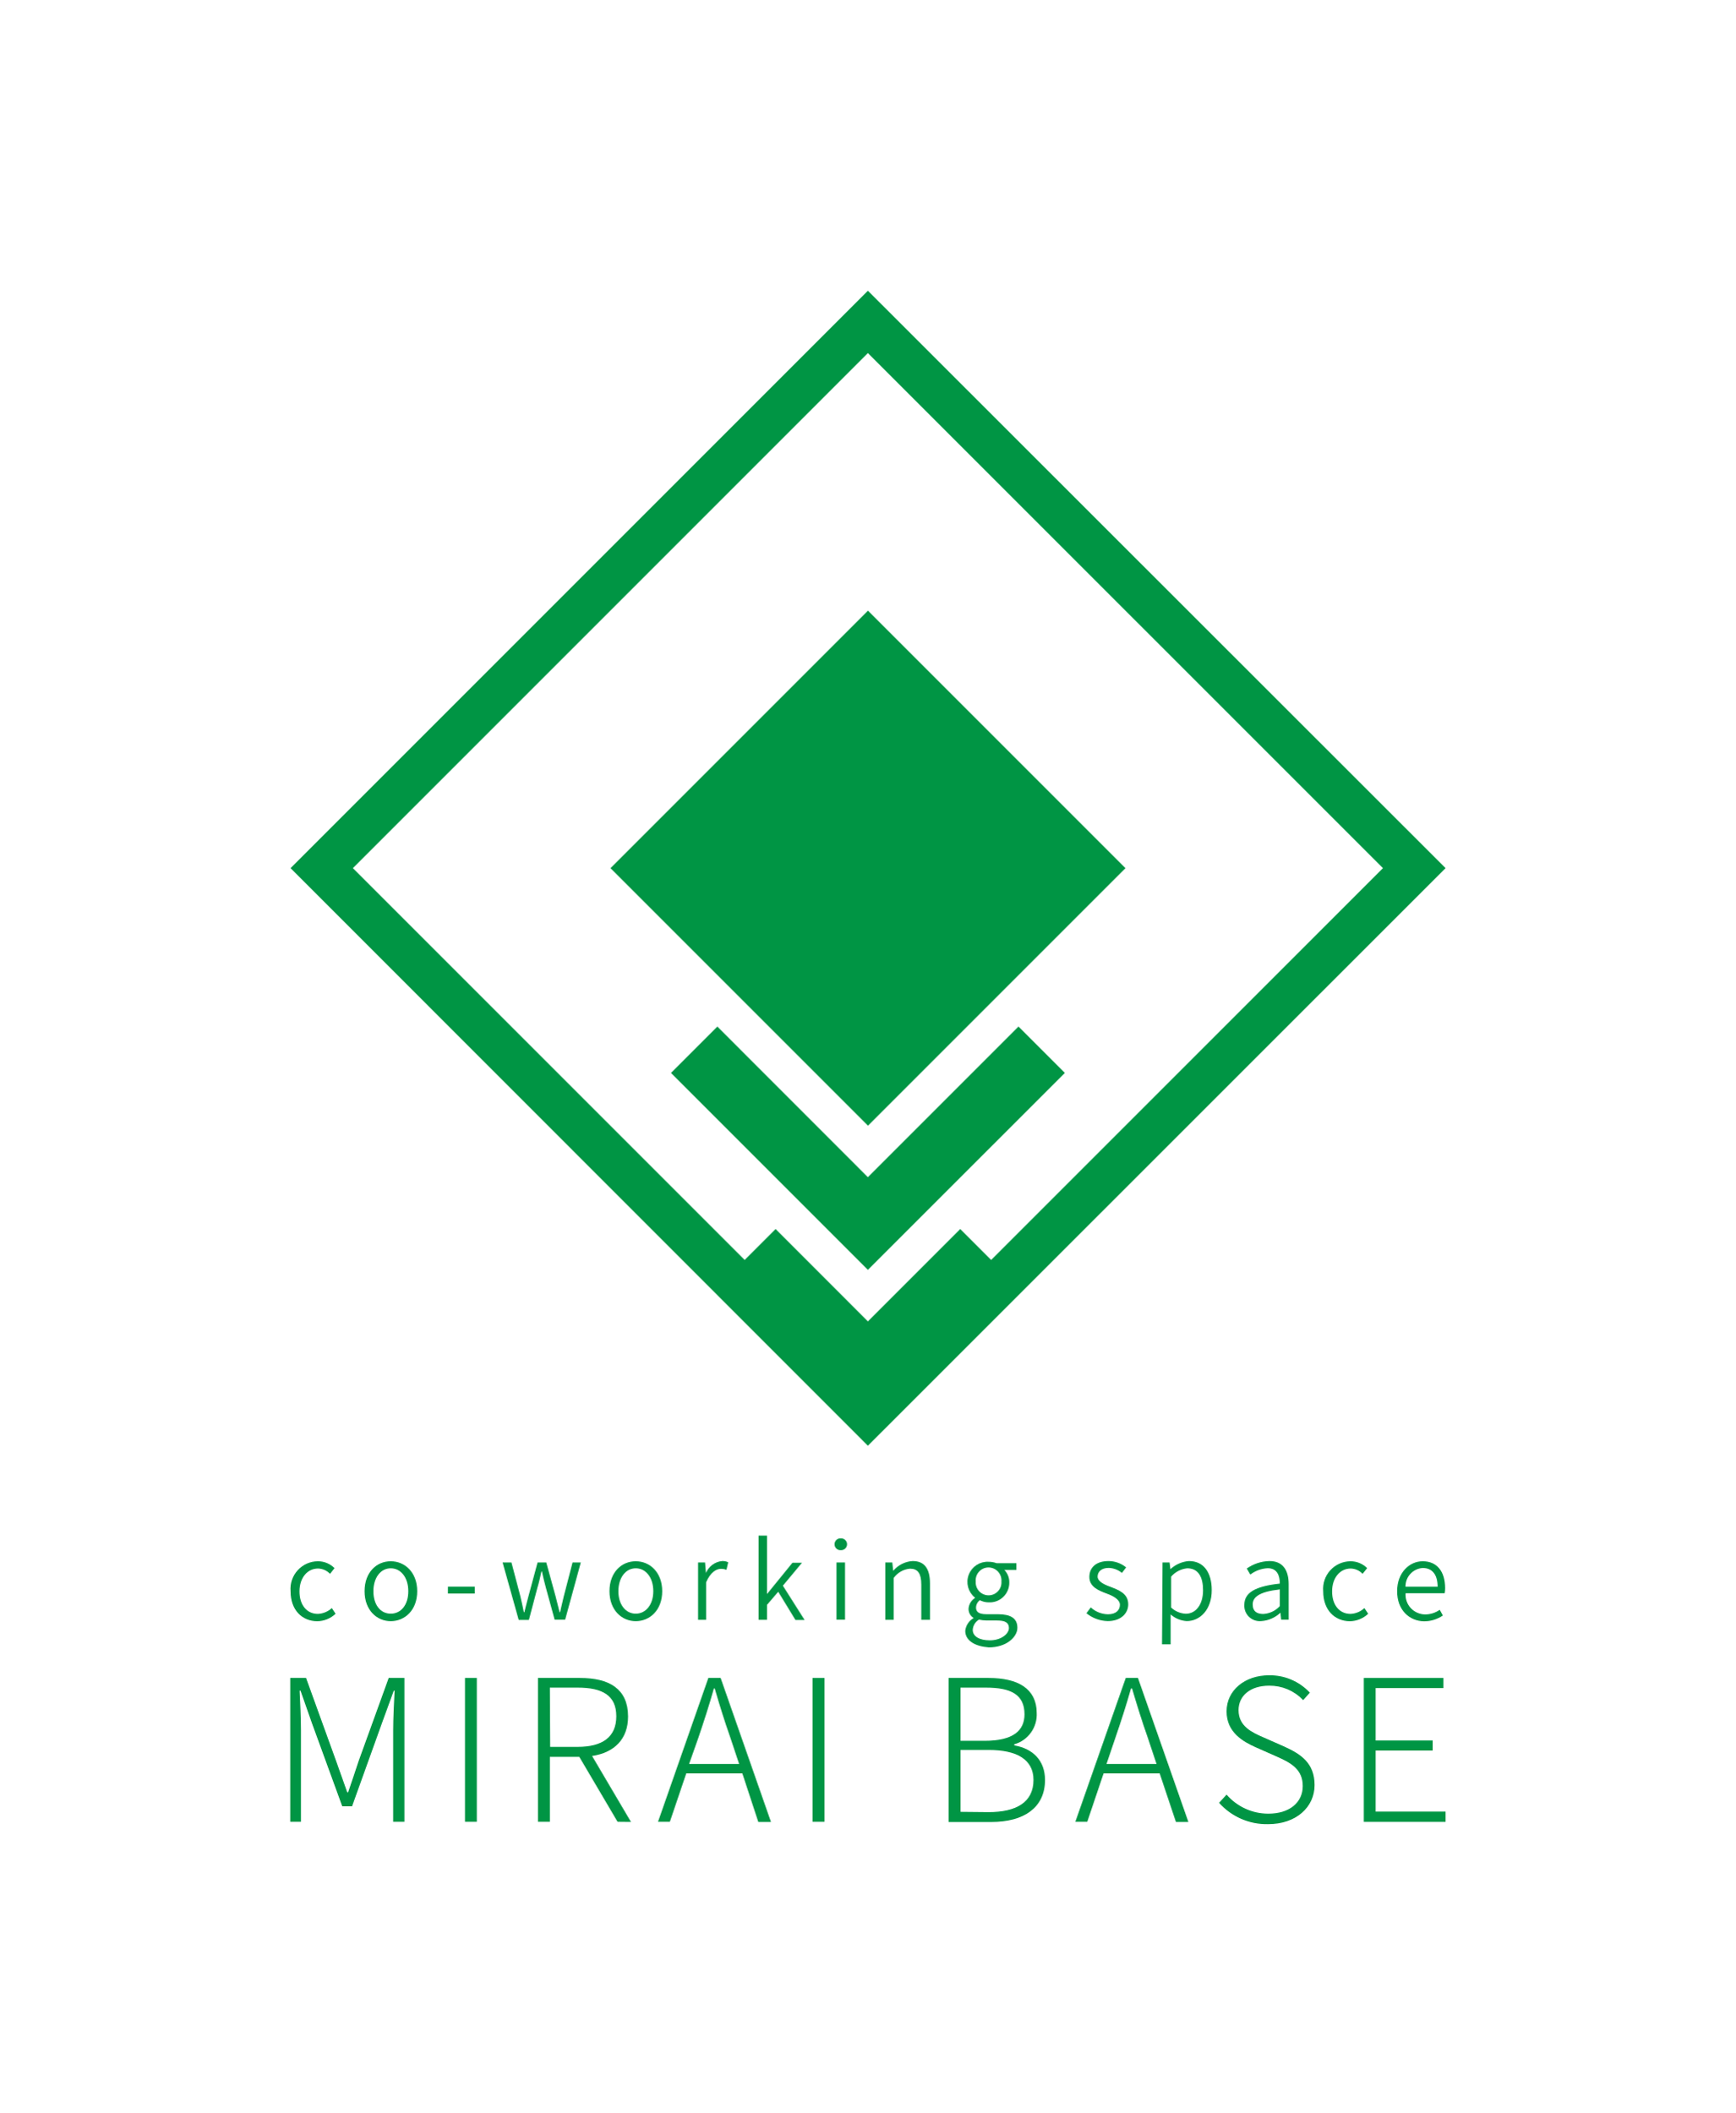
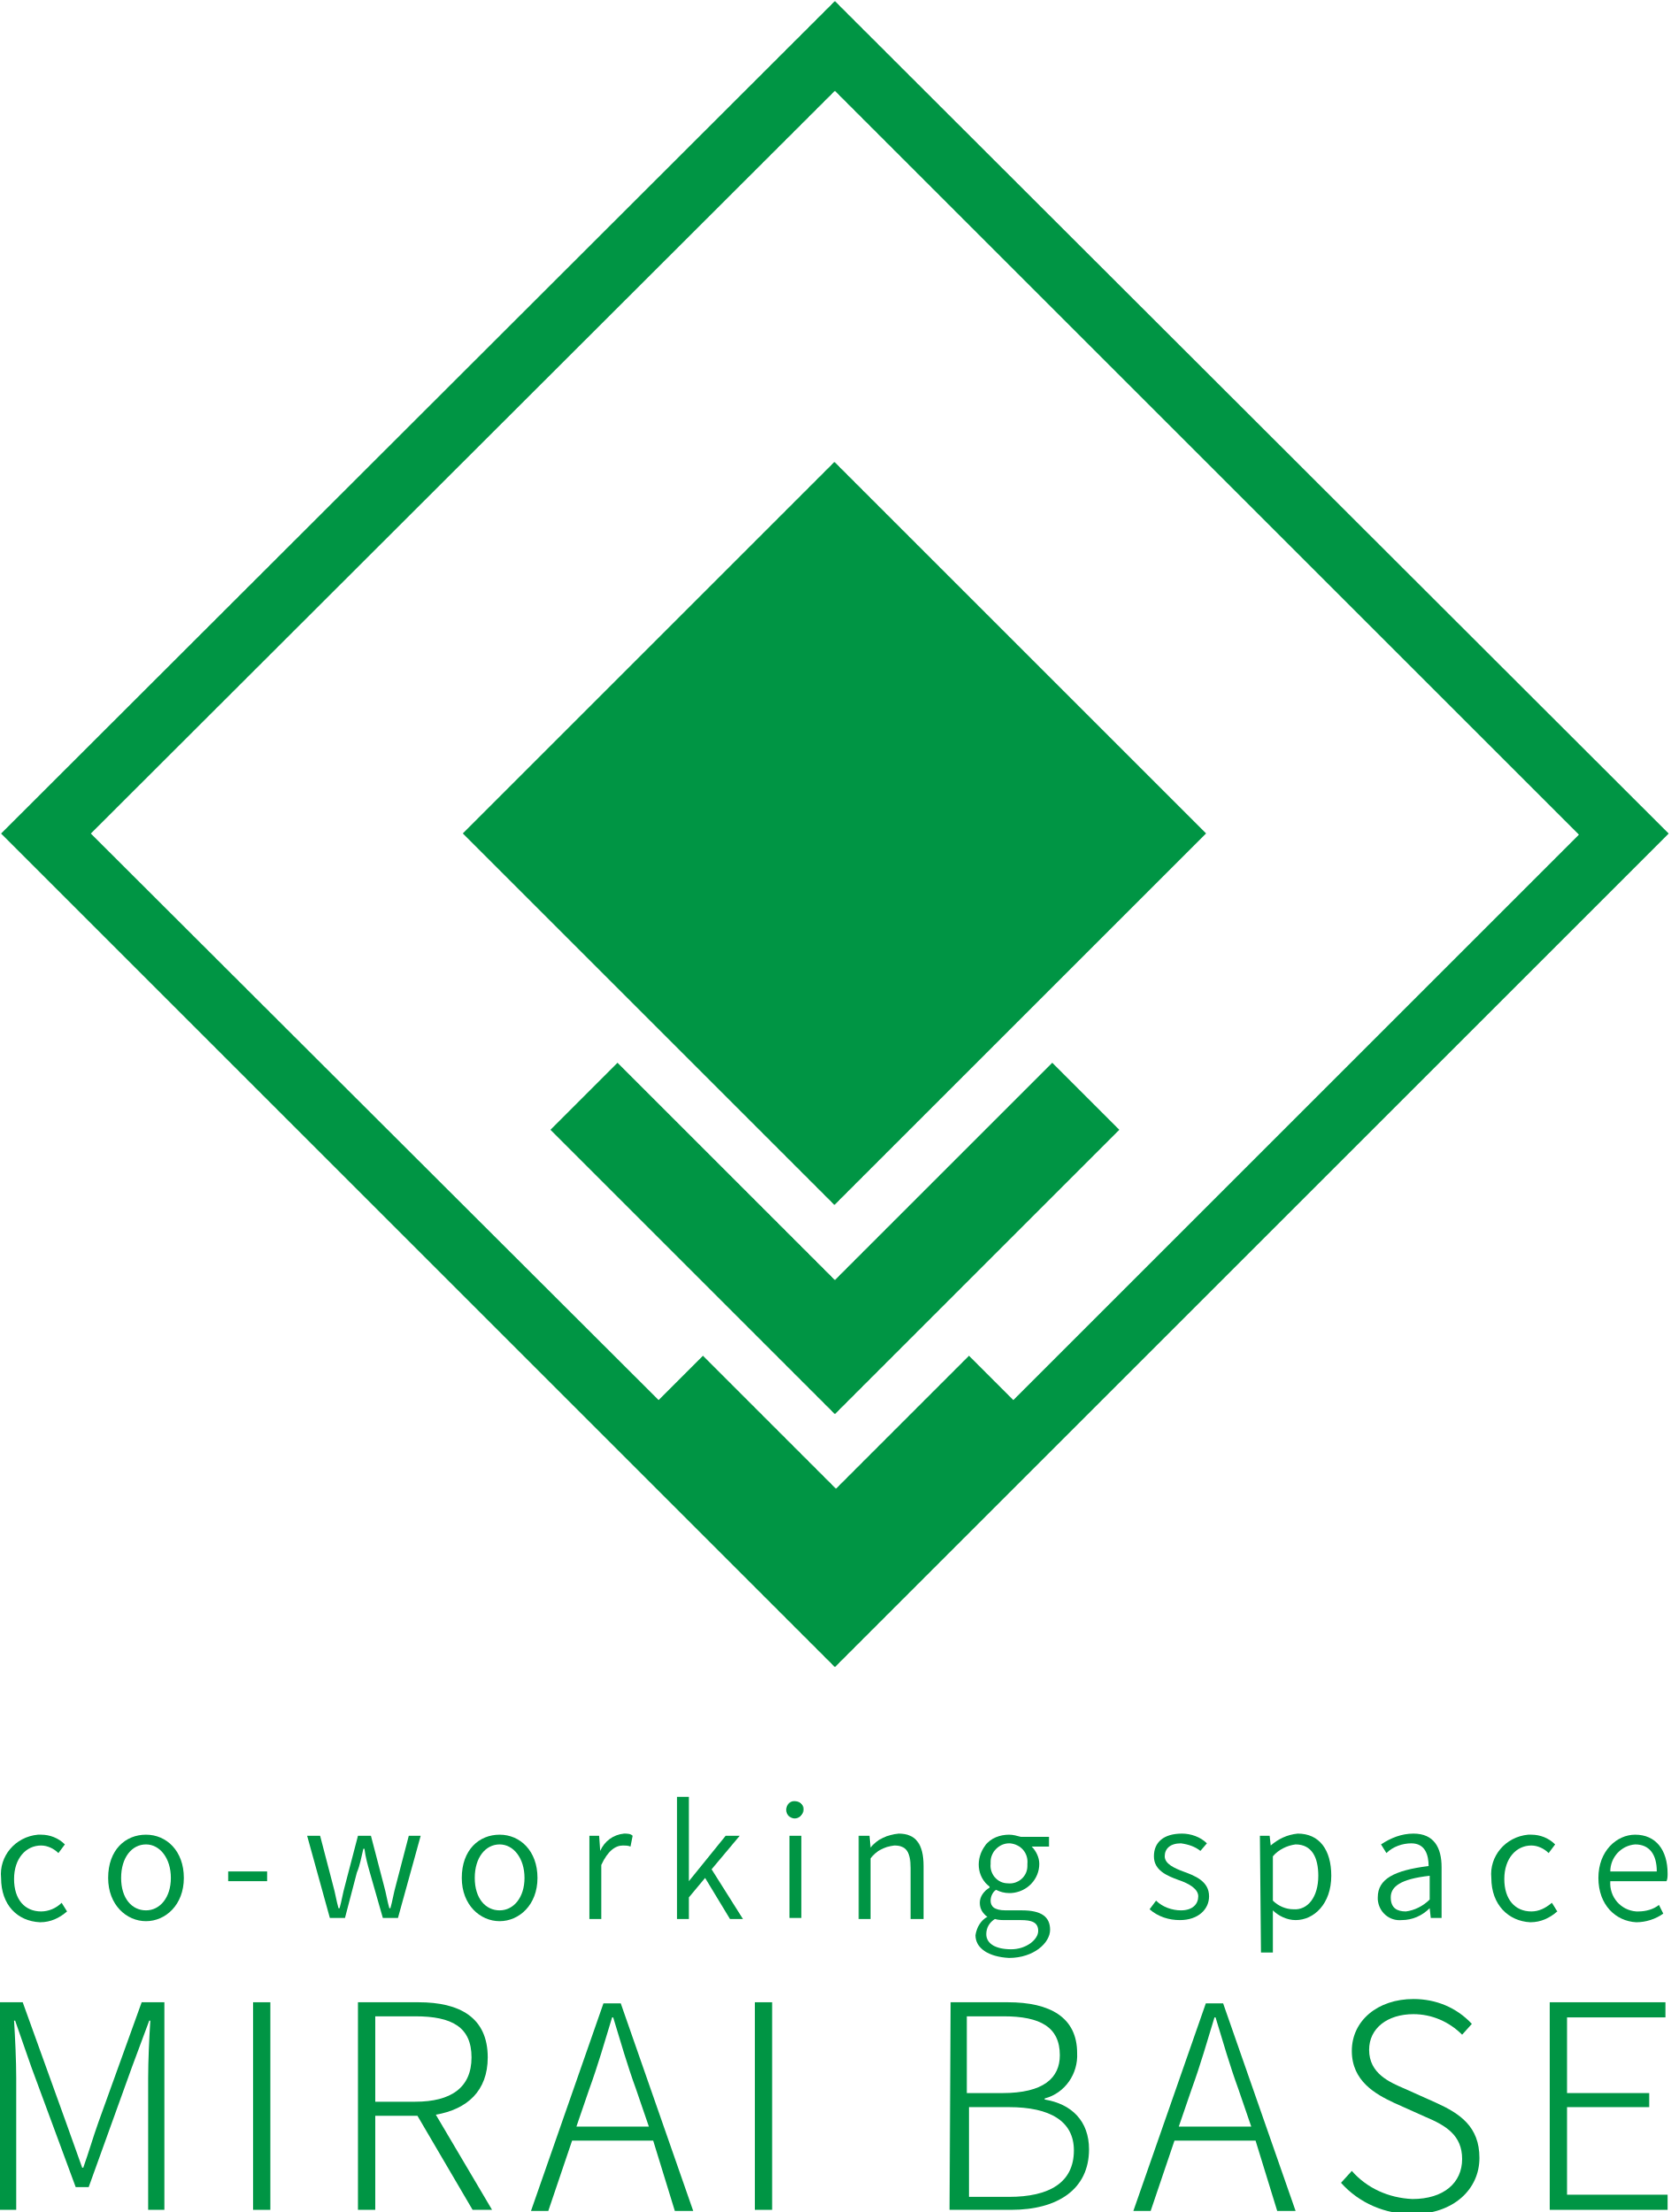
- <svg xmlns="http://www.w3.org/2000/svg" id="レイヤー_1" data-name="レイヤー 1" viewBox="0 0 231.75 281.96">
-   <defs>
-     <style>.cls-1{fill:#009544;}</style>
-   </defs>
-   <path class="cls-1" d="M38.75,224h2.11l4,11.05,1.5,4.22h.11c.5-1.4.94-2.82,1.42-4.22l4-11.05h2.1V243.2h-1.5V231c0-1.58.11-3.69.19-5.3h-.11L51,230l-4,11.13H45.69L41.63,230l-1.51-4.3H40c.08,1.61.18,3.72.18,5.3V243.2H38.75Z" />
-   <path class="cls-1" d="M62.08,224h1.58V243.2H62.08Z" />
-   <path class="cls-1" d="M82.45,243.2l-5.11-8.67H73.41v8.67H71.82V224h5.62c3.82,0,6.41,1.4,6.41,5.14,0,3.06-1.87,4.83-4.8,5.28l5.19,8.8Zm-9-10h3.66c3.33,0,5.17-1.32,5.17-4.09s-1.84-3.82-5.17-3.82H73.41Z" />
-   <path class="cls-1" d="M99.11,236.74H91.62l-2.19,6.46H87.85L94.57,224h1.64l6.72,19.22h-1.69Zm-.43-1.26L97.52,232c-.79-2.24-1.42-4.27-2.1-6.6h-.11c-.66,2.33-1.32,4.36-2.08,6.6L92,235.48Z" />
-   <path class="cls-1" d="M108.48,224h1.59V243.2h-1.59Z" />
-   <path class="cls-1" d="M126.65,224H132c3.88,0,6.41,1.42,6.41,4.67a4.13,4.13,0,0,1-3,4.19V233c2.48.43,4.11,2,4.11,4.62,0,3.71-2.85,5.61-7.17,5.61h-5.7Zm4.8,8.39c3.8,0,5.33-1.35,5.33-3.54,0-2.61-1.77-3.56-5.17-3.56h-3.37v7.1Zm.53,9.52c3.72,0,6-1.32,6-4.3,0-2.69-2.17-4-6-4h-3.74v8.26Z" />
-   <path class="cls-1" d="M154.83,236.74h-7.49l-2.18,6.46h-1.59L150.3,224h1.63l6.73,19.22H157Zm-.42-1.26L153.25,232c-.79-2.24-1.42-4.27-2.11-6.6H151c-.66,2.33-1.32,4.36-2.09,6.6l-1.18,3.48Z" />
-   <path class="cls-1" d="M162.76,240.67l1-1.1a7.38,7.38,0,0,0,5.56,2.55c2.85,0,4.61-1.5,4.61-3.69s-1.5-3.06-3.4-3.9l-2.87-1.27c-1.71-.76-3.9-2-3.9-4.8s2.42-4.82,5.69-4.82a7.33,7.33,0,0,1,5.43,2.32l-.89,1a6.19,6.19,0,0,0-4.54-1.93c-2.45,0-4.09,1.29-4.09,3.27,0,2.19,1.88,3,3.27,3.61l2.88,1.27c2.19,1,4,2.19,4,5.12s-2.45,5.22-6.22,5.22A8.53,8.53,0,0,1,162.76,240.67Z" />
-   <path class="cls-1" d="M182.08,224h10.63v1.35h-9.05v7h7.62v1.34h-7.62v8.15H193v1.37H182.08Z" />
-   <path class="cls-1" d="M38.79,212.42a3.69,3.69,0,0,1,3.64-4,3.13,3.13,0,0,1,2.23.92l-.6.76a2.3,2.3,0,0,0-1.59-.71c-1.43,0-2.49,1.23-2.49,3.06s1,3,2.46,3a2.94,2.94,0,0,0,1.86-.78l.5.76a3.63,3.63,0,0,1-2.46,1C40.33,216.41,38.79,214.94,38.79,212.42Z" />
-   <path class="cls-1" d="M48.67,212.42c0-2.56,1.64-4,3.5-4s3.53,1.47,3.53,4-1.66,4-3.53,4S48.67,214.94,48.67,212.42Zm5.84,0c0-1.83-1-3.06-2.34-3.06s-2.32,1.23-2.32,3.06.95,3,2.32,3S54.51,214.23,54.51,212.42Z" />
-   <path class="cls-1" d="M59.8,211.82h3.58v.91H59.8Z" />
-   <path class="cls-1" d="M67.1,208.58h1.18l1.2,4.55c.17.72.31,1.4.46,2.1H70c.19-.7.34-1.38.54-2.1l1.23-4.55h1.16l1.25,4.55c.18.72.35,1.4.53,2.1h.06c.17-.7.31-1.38.49-2.1l1.18-4.55h1.1l-2.09,7.64h-1.4L72.89,212c-.21-.74-.36-1.43-.54-2.21h-.07c-.17.78-.33,1.5-.55,2.22l-1.12,4.24H69.25Z" />
-   <path class="cls-1" d="M81.37,212.42c0-2.56,1.64-4,3.51-4s3.53,1.47,3.53,4-1.66,4-3.53,4S81.37,214.94,81.37,212.42Zm5.85,0c0-1.83-1-3.06-2.34-3.06s-2.32,1.23-2.32,3.06,1,3,2.32,3S87.22,214.23,87.22,212.42Z" />
-   <path class="cls-1" d="M93.2,208.58h.93l.12,1.4h0a2.63,2.63,0,0,1,2.16-1.59,1.61,1.61,0,0,1,.81.17l-.23,1a2.05,2.05,0,0,0-.72-.13c-.65,0-1.44.48-2,1.81v5H93.2Z" />
-   <path class="cls-1" d="M101.28,205h1.12v7.8h0l3.4-4.18h1.27l-2.55,3.06,2.9,4.58H106.2l-2.3-3.77-1.5,1.75v2h-1.12Z" />
-   <path class="cls-1" d="M111.42,206.16a.77.77,0,0,1,.84-.79.78.78,0,0,1,.83.79.79.79,0,0,1-.83.78A.78.78,0,0,1,111.42,206.16Zm.26,2.42h1.14v7.64h-1.14Z" />
-   <path class="cls-1" d="M118.2,208.58h.93l.12,1.12h0a3.71,3.71,0,0,1,2.58-1.31c1.59,0,2.33,1,2.33,3v4.85H123v-4.71c0-1.47-.45-2.12-1.51-2.12a3,3,0,0,0-2.18,1.25v5.58H118.2Z" />
-   <path class="cls-1" d="M128.87,217.71A2.22,2.22,0,0,1,130,216v0a1.4,1.4,0,0,1-.69-1.26,1.83,1.83,0,0,1,.85-1.41v-.06a2.69,2.69,0,0,1,1.83-4.78,3.11,3.11,0,0,1,1.07.19h2.64v.9h-1.61a2.29,2.29,0,0,1,.66,1.65,2.62,2.62,0,0,1-2.76,2.68,2.56,2.56,0,0,1-1.17-.29,1.23,1.23,0,0,0-.51,1c0,.5.31.87,1.36.87h1.53c1.75,0,2.63.55,2.63,1.81s-1.49,2.62-3.81,2.62C130.14,219.78,128.87,219,128.87,217.71Zm5.83-.38c0-.75-.55-1-1.6-1h-1.4a5,5,0,0,1-1-.12,1.7,1.7,0,0,0-.83,1.37c0,.85.85,1.4,2.29,1.4S134.7,218.15,134.7,217.33Zm-1-6.21a1.73,1.73,0,0,0-1.72-1.87,1.71,1.71,0,0,0-1.71,1.87,1.72,1.72,0,1,0,3.43,0Z" />
-   <path class="cls-1" d="M145.05,215.36l.58-.78a3.45,3.45,0,0,0,2.31.92c1.06,0,1.58-.56,1.58-1.27s-.92-1.19-1.78-1.5c-1.09-.4-2.3-.91-2.3-2.21s.94-2.13,2.59-2.13a3.79,3.79,0,0,1,2.32.85l-.56.74a2.92,2.92,0,0,0-1.76-.67c-1,0-1.49.53-1.49,1.16s.85,1.06,1.73,1.37c1.11.44,2.36.88,2.36,2.33,0,1.22-1,2.24-2.73,2.24A4.66,4.66,0,0,1,145.05,215.36Z" />
-   <path class="cls-1" d="M155.21,208.58h.94l.11.9h0a4.17,4.17,0,0,1,2.46-1.09c2,0,3.06,1.54,3.06,3.89,0,2.61-1.57,4.13-3.34,4.13a3.59,3.59,0,0,1-2.15-.89l0,1.34v2.65h-1.15Zm5.41,3.71c0-1.73-.6-2.93-2.12-2.93a3.3,3.3,0,0,0-2.14,1.11v4.13a3.07,3.07,0,0,0,1.95.83C159.64,215.43,160.62,214.23,160.62,212.29Z" />
-   <path class="cls-1" d="M166.13,214.26c0-1.67,1.46-2.49,4.74-2.86,0-1-.31-2.05-1.62-2.05a4.14,4.14,0,0,0-2.32.85l-.47-.81a5.53,5.53,0,0,1,3-1c1.85,0,2.59,1.26,2.59,3.09v4.74h-1l-.1-.93h0a4.11,4.11,0,0,1-2.57,1.12A2.06,2.06,0,0,1,166.13,214.26Zm4.74.15v-2.23c-2.7.31-3.62,1-3.62,2s.64,1.28,1.42,1.28A3.26,3.26,0,0,0,170.87,214.41Z" />
-   <path class="cls-1" d="M176.66,212.42a3.69,3.69,0,0,1,3.63-4,3.15,3.15,0,0,1,2.24.92l-.61.76a2.27,2.27,0,0,0-1.58-.71c-1.43,0-2.49,1.23-2.49,3.06s1,3,2.46,3a2.89,2.89,0,0,0,1.85-.78l.51.76a3.67,3.67,0,0,1-2.46,1C178.2,216.41,176.66,214.94,176.66,212.42Z" />
-   <path class="cls-1" d="M186.53,212.42c0-2.49,1.66-4,3.41-4,1.91,0,3,1.37,3,3.58a3.54,3.54,0,0,1-.06.69h-5.22a2.64,2.64,0,0,0,2.62,2.83,3.39,3.39,0,0,0,1.94-.62l.42.76a4.47,4.47,0,0,1-2.5.78C188.15,216.41,186.53,214.92,186.53,212.42Zm5.41-.6c0-1.64-.74-2.5-2-2.5a2.46,2.46,0,0,0-2.29,2.5Z" />
-   <path class="cls-1" d="M115.87,38.81,38.79,115.89,115.87,193,193,115.89Zm0,8.32,68.77,68.76L132.33,168.2l-4.13-4.13L115.87,176.4l-12.32-12.33-4.13,4.13L47.11,115.89Z" />
-   <rect class="cls-1" x="91.57" y="91.59" width="48.62" height="48.62" transform="translate(-48.01 115.88) rotate(-45)" />
-   <polygon class="cls-1" points="115.87 157.15 95.77 137.04 89.58 143.23 115.87 169.52 142.17 143.23 135.98 137.04 115.87 157.15" />
+ <svg xmlns="http://www.w3.org/2000/svg" version="1.1" id="レイヤー_1" x="0px" y="0px" viewBox="0 0 154.5 204.6" style="enable-background:new 0 0 154.5 204.6;" xml:space="preserve">
+   <style type="text/css">
+ 	.st0{fill:#009544;}
+ </style>
+   <path class="st0" d="M0,185.2h2.1l4,11.1l1.5,4.2h0.1c0.5-1.4,0.9-2.8,1.4-4.2l4-11.1h2.1v19.2h-1.5v-12.2c0-1.6,0.1-3.7,0.2-5.3  h-0.1l-1.6,4.3l-4,11.1H7l-4.1-11.1l-1.5-4.3H1.3c0.1,1.6,0.2,3.7,0.2,5.3v12.2H0V185.2z" />
+   <path class="st0" d="M23.4,185.2h1.6v19.2h-1.6V185.2z" />
+   <path class="st0" d="M43.7,204.4l-5.1-8.7h-3.9v8.7h-1.6v-19.2h5.6c3.8,0,6.4,1.4,6.4,5.1c0,3.1-1.9,4.8-4.8,5.3l5.2,8.8L43.7,204.4  z M34.7,194.4h3.7c3.3,0,5.2-1.3,5.2-4.1s-1.8-3.8-5.2-3.8h-3.7L34.7,194.4z" />
+   <path class="st0" d="M60.4,198h-7.5l-2.2,6.5h-1.6l6.7-19.2h1.6l6.7,19.2h-1.7L60.4,198z M60,196.7l-1.2-3.5  c-0.8-2.2-1.4-4.3-2.1-6.6h-0.1c-0.7,2.3-1.3,4.4-2.1,6.6l-1.2,3.5L60,196.7z" />
+   <path class="st0" d="M69.8,185.2h1.6v19.2h-1.6V185.2z" />
+   <path class="st0" d="M87.9,185.2h5.3c3.9,0,6.4,1.4,6.4,4.7c0.1,1.9-1.1,3.7-3,4.2v0.1c2.5,0.4,4.1,2,4.1,4.6c0,3.7-2.9,5.6-7.2,5.6  h-5.7L87.9,185.2z M92.7,193.6c3.8,0,5.3-1.4,5.3-3.5c0-2.6-1.8-3.6-5.2-3.6h-3.4v7.1L92.7,193.6z M93.3,203.2c3.7,0,6-1.3,6-4.3  c0-2.7-2.2-4-6-4h-3.7v8.3L93.3,203.2z" />
+   <path class="st0" d="M116.1,198h-7.5l-2.2,6.5h-1.6l6.7-19.2h1.6l6.7,19.2h-1.7L116.1,198z M115.7,196.7l-1.2-3.5  c-0.8-2.2-1.4-4.3-2.1-6.6h-0.1c-0.7,2.3-1.3,4.4-2.1,6.6l-1.2,3.5L115.7,196.7z" />
+   <path class="st0" d="M124,201.9l1-1.1c1.4,1.6,3.4,2.5,5.6,2.6c2.9,0,4.6-1.5,4.6-3.7s-1.5-3.1-3.4-3.9l-2.9-1.3  c-1.7-0.8-3.9-2-3.9-4.8s2.4-4.8,5.7-4.8c2.1,0,4,0.8,5.4,2.3l-0.9,1c-1.2-1.2-2.8-1.9-4.5-1.9c-2.4,0-4.1,1.3-4.1,3.3  c0,2.2,1.9,3,3.3,3.6l2.9,1.3c2.2,1,4,2.2,4,5.1s-2.4,5.2-6.2,5.2C128.1,204.8,125.7,203.8,124,201.9z" />
+   <path class="st0" d="M143.4,185.2H154v1.4h-9.1v7h7.6v1.3h-7.6v8.1h9.3v1.4h-10.9V185.2z" />
+   <path class="st0" d="M0.1,173.7c-0.2-2,1.3-3.8,3.4-4c0.1,0,0.2,0,0.3,0c0.8,0,1.6,0.3,2.2,0.9l-0.6,0.8c-0.4-0.4-1-0.7-1.6-0.7  c-1.4,0-2.5,1.2-2.5,3.1s1,3,2.5,3c0.7,0,1.4-0.3,1.9-0.8l0.5,0.8c-0.7,0.6-1.5,1-2.5,1C1.6,177.7,0.1,176.2,0.1,173.7z" />
+   <path class="st0" d="M10,173.7c0-2.6,1.6-4,3.5-4s3.5,1.5,3.5,4s-1.7,4-3.5,4S10,176.2,10,173.7z M15.8,173.7c0-1.8-1-3.1-2.3-3.1  s-2.3,1.2-2.3,3.1s1,3,2.3,3S15.8,175.5,15.8,173.7z" />
+   <path class="st0" d="M21.1,173.1h3.6v0.9h-3.6V173.1z" />
+   <path class="st0" d="M28.4,169.8h1.2l1.2,4.6c0.2,0.7,0.3,1.4,0.5,2.1h0.1c0.2-0.7,0.3-1.4,0.5-2.1l1.2-4.6h1.2l1.2,4.6  c0.2,0.7,0.3,1.4,0.5,2.1h0.1c0.2-0.7,0.3-1.4,0.5-2.1l1.2-4.6h1.1l-2.1,7.6h-1.4l-1.2-4.2c-0.2-0.7-0.4-1.4-0.5-2.2h-0.1  c-0.2,0.8-0.3,1.5-0.6,2.2l-1.1,4.2h-1.4L28.4,169.8z" />
+   <path class="st0" d="M42.7,173.7c0-2.6,1.6-4,3.5-4s3.5,1.5,3.5,4s-1.7,4-3.5,4S42.7,176.2,42.7,173.7z M48.5,173.7  c0-1.8-1-3.1-2.3-3.1s-2.3,1.2-2.3,3.1s1,3,2.3,3S48.5,175.5,48.5,173.7z" />
+   <path class="st0" d="M54.5,169.8h0.9l0.1,1.4l0,0c0.4-0.9,1.2-1.5,2.2-1.6c0.3,0,0.6,0,0.8,0.2l-0.2,1c-0.2-0.1-0.5-0.1-0.7-0.1  c-0.7,0-1.4,0.5-2,1.8v5h-1.1V169.8z" />
+   <path class="st0" d="M62.6,166.2h1.1v7.8l0,0l3.4-4.2h1.3l-2.6,3.1l2.9,4.6h-1.2l-2.3-3.8l-1.5,1.8v2h-1.1L62.6,166.2z" />
+   <path class="st0" d="M72.7,167.4c0-0.4,0.3-0.8,0.7-0.8c0,0,0.1,0,0.1,0c0.4,0,0.8,0.3,0.8,0.7c0,0,0,0,0,0.1c0,0.4-0.4,0.8-0.8,0.8  c0,0,0,0,0,0C73.1,168.2,72.7,167.9,72.7,167.4C72.7,167.5,72.7,167.4,72.7,167.4z M73,169.8h1.1v7.6H73V169.8z" />
+   <path class="st0" d="M79.5,169.8h0.9l0.1,1.1l0,0c0.6-0.8,1.6-1.2,2.6-1.3c1.6,0,2.3,1,2.3,3v4.9h-1.2v-4.7c0-1.5-0.4-2.1-1.5-2.1  c-0.9,0.1-1.7,0.5-2.2,1.2v5.6h-1.1V169.8z" />
+   <path class="st0" d="M90.2,179c0.1-0.7,0.5-1.4,1.1-1.7l0,0c-0.4-0.3-0.7-0.7-0.7-1.3c0-0.6,0.4-1.1,0.9-1.4v-0.1  c-1.2-0.9-1.3-2.6-0.4-3.8c0.5-0.7,1.4-1,2.2-1c0.4,0,0.7,0.1,1.1,0.2H97v0.9h-1.6c0.4,0.4,0.7,1,0.7,1.6c0,1.4-1.1,2.6-2.6,2.7  c-0.1,0-0.1,0-0.2,0c-0.4,0-0.8-0.1-1.2-0.3c-0.3,0.2-0.5,0.6-0.5,1c0,0.5,0.3,0.9,1.4,0.9h1.5c1.8,0,2.6,0.6,2.6,1.8  s-1.5,2.6-3.8,2.6C91.4,181,90.2,180.2,90.2,179z M96,178.6c0-0.8-0.6-1-1.6-1H93c-0.3,0-0.7,0-1-0.1c-0.5,0.3-0.8,0.8-0.8,1.4  c0,0.9,0.9,1.4,2.3,1.4S96,179.4,96,178.6z M95,172.4c0.1-1-0.6-1.8-1.6-1.9c0,0-0.1,0-0.1,0c-0.9,0-1.7,0.8-1.7,1.7  c0,0.1,0,0.1,0,0.2c-0.1,0.9,0.6,1.8,1.6,1.8c0.9,0.1,1.8-0.6,1.8-1.6C95,172.5,95,172.5,95,172.4L95,172.4z" />
+   <path class="st0" d="M106.3,176.6l0.6-0.8c0.6,0.6,1.5,0.9,2.3,0.9c1.1,0,1.6-0.6,1.6-1.3s-0.9-1.2-1.8-1.5  c-1.1-0.4-2.3-0.9-2.3-2.2s0.9-2.1,2.6-2.1c0.8,0,1.7,0.3,2.3,0.9l-0.6,0.7c-0.5-0.4-1.1-0.6-1.8-0.7c-1,0-1.5,0.5-1.5,1.2  s0.9,1.1,1.7,1.4c1.1,0.4,2.4,0.9,2.4,2.3c0,1.2-1,2.2-2.7,2.2C108.1,177.6,107.1,177.3,106.3,176.6z" />
+   <path class="st0" d="M116.5,169.8h0.9l0.1,0.9l0,0c0.7-0.6,1.5-1,2.5-1.1c2,0,3.1,1.5,3.1,3.9c0,2.6-1.6,4.1-3.3,4.1  c-0.8,0-1.6-0.4-2.1-0.9v1.3v2.6h-1.1L116.5,169.8z M121.9,173.5c0-1.7-0.6-2.9-2.1-2.9c-0.8,0.1-1.6,0.5-2.1,1.1v4.1  c0.5,0.5,1.2,0.8,1.9,0.8C120.9,176.7,121.9,175.5,121.9,173.5L121.9,173.5z" />
+   <path class="st0" d="M127.4,175.5c0-1.7,1.5-2.5,4.7-2.9c0-1-0.3-2.1-1.6-2.1c-0.8,0-1.7,0.3-2.3,0.9l-0.5-0.8c0.9-0.6,1.9-1,3-1  c1.9,0,2.6,1.3,2.6,3.1v4.7h-1l-0.1-0.9l0,0c-0.7,0.7-1.6,1.1-2.6,1.1c-1.1,0.1-2.1-0.7-2.2-1.9  C127.4,175.7,127.4,175.6,127.4,175.5z M132.2,175.7v-2.2c-2.7,0.3-3.6,1-3.6,2s0.6,1.3,1.4,1.3  C130.8,176.7,131.6,176.3,132.2,175.7L132.2,175.7z" />
+   <path class="st0" d="M137.9,173.7c-0.2-2,1.3-3.8,3.4-4c0.1,0,0.2,0,0.3,0c0.8,0,1.6,0.3,2.2,0.9l-0.6,0.8c-0.4-0.4-1-0.7-1.6-0.7  c-1.4,0-2.5,1.2-2.5,3.1s1,3,2.5,3c0.7,0,1.3-0.3,1.9-0.8l0.5,0.8c-0.7,0.6-1.5,1-2.5,1C139.5,177.7,137.9,176.2,137.9,173.7z" />
+   <path class="st0" d="M147.8,173.7c0-2.5,1.7-4,3.4-4c1.9,0,3,1.4,3,3.6c0,0.2,0,0.5-0.1,0.7h-5.2c-0.1,1.5,1,2.7,2.4,2.8  c0.1,0,0.1,0,0.2,0c0.7,0,1.4-0.2,1.9-0.6l0.4,0.8c-0.7,0.5-1.6,0.8-2.5,0.8C149.4,177.7,147.8,176.2,147.8,173.7z M153.2,173.1  c0-1.6-0.7-2.5-2-2.5c-1.3,0.1-2.3,1.2-2.3,2.5H153.2z" />
+   <path class="st0" d="M77.2,0.1L0.1,77.1l77.1,77.1l77.1-77.1L77.2,0.1z M77.2,8.4l68.8,68.8l-52.3,52.3l-4.1-4.1l-12.3,12.3  l-12.3-12.3l-4.1,4.1L8.4,77.1L77.2,8.4z" />
+   <rect x="52.9" y="52.8" transform="matrix(0.7071 -0.7071 0.7071 0.7071 -31.9462 77.1602)" class="st0" width="48.6" height="48.6" />
+   <polygon class="st0" points="77.2,118.4 57.1,98.3 50.9,104.5 77.2,130.8 103.5,104.5 97.3,98.3 " />
</svg>
